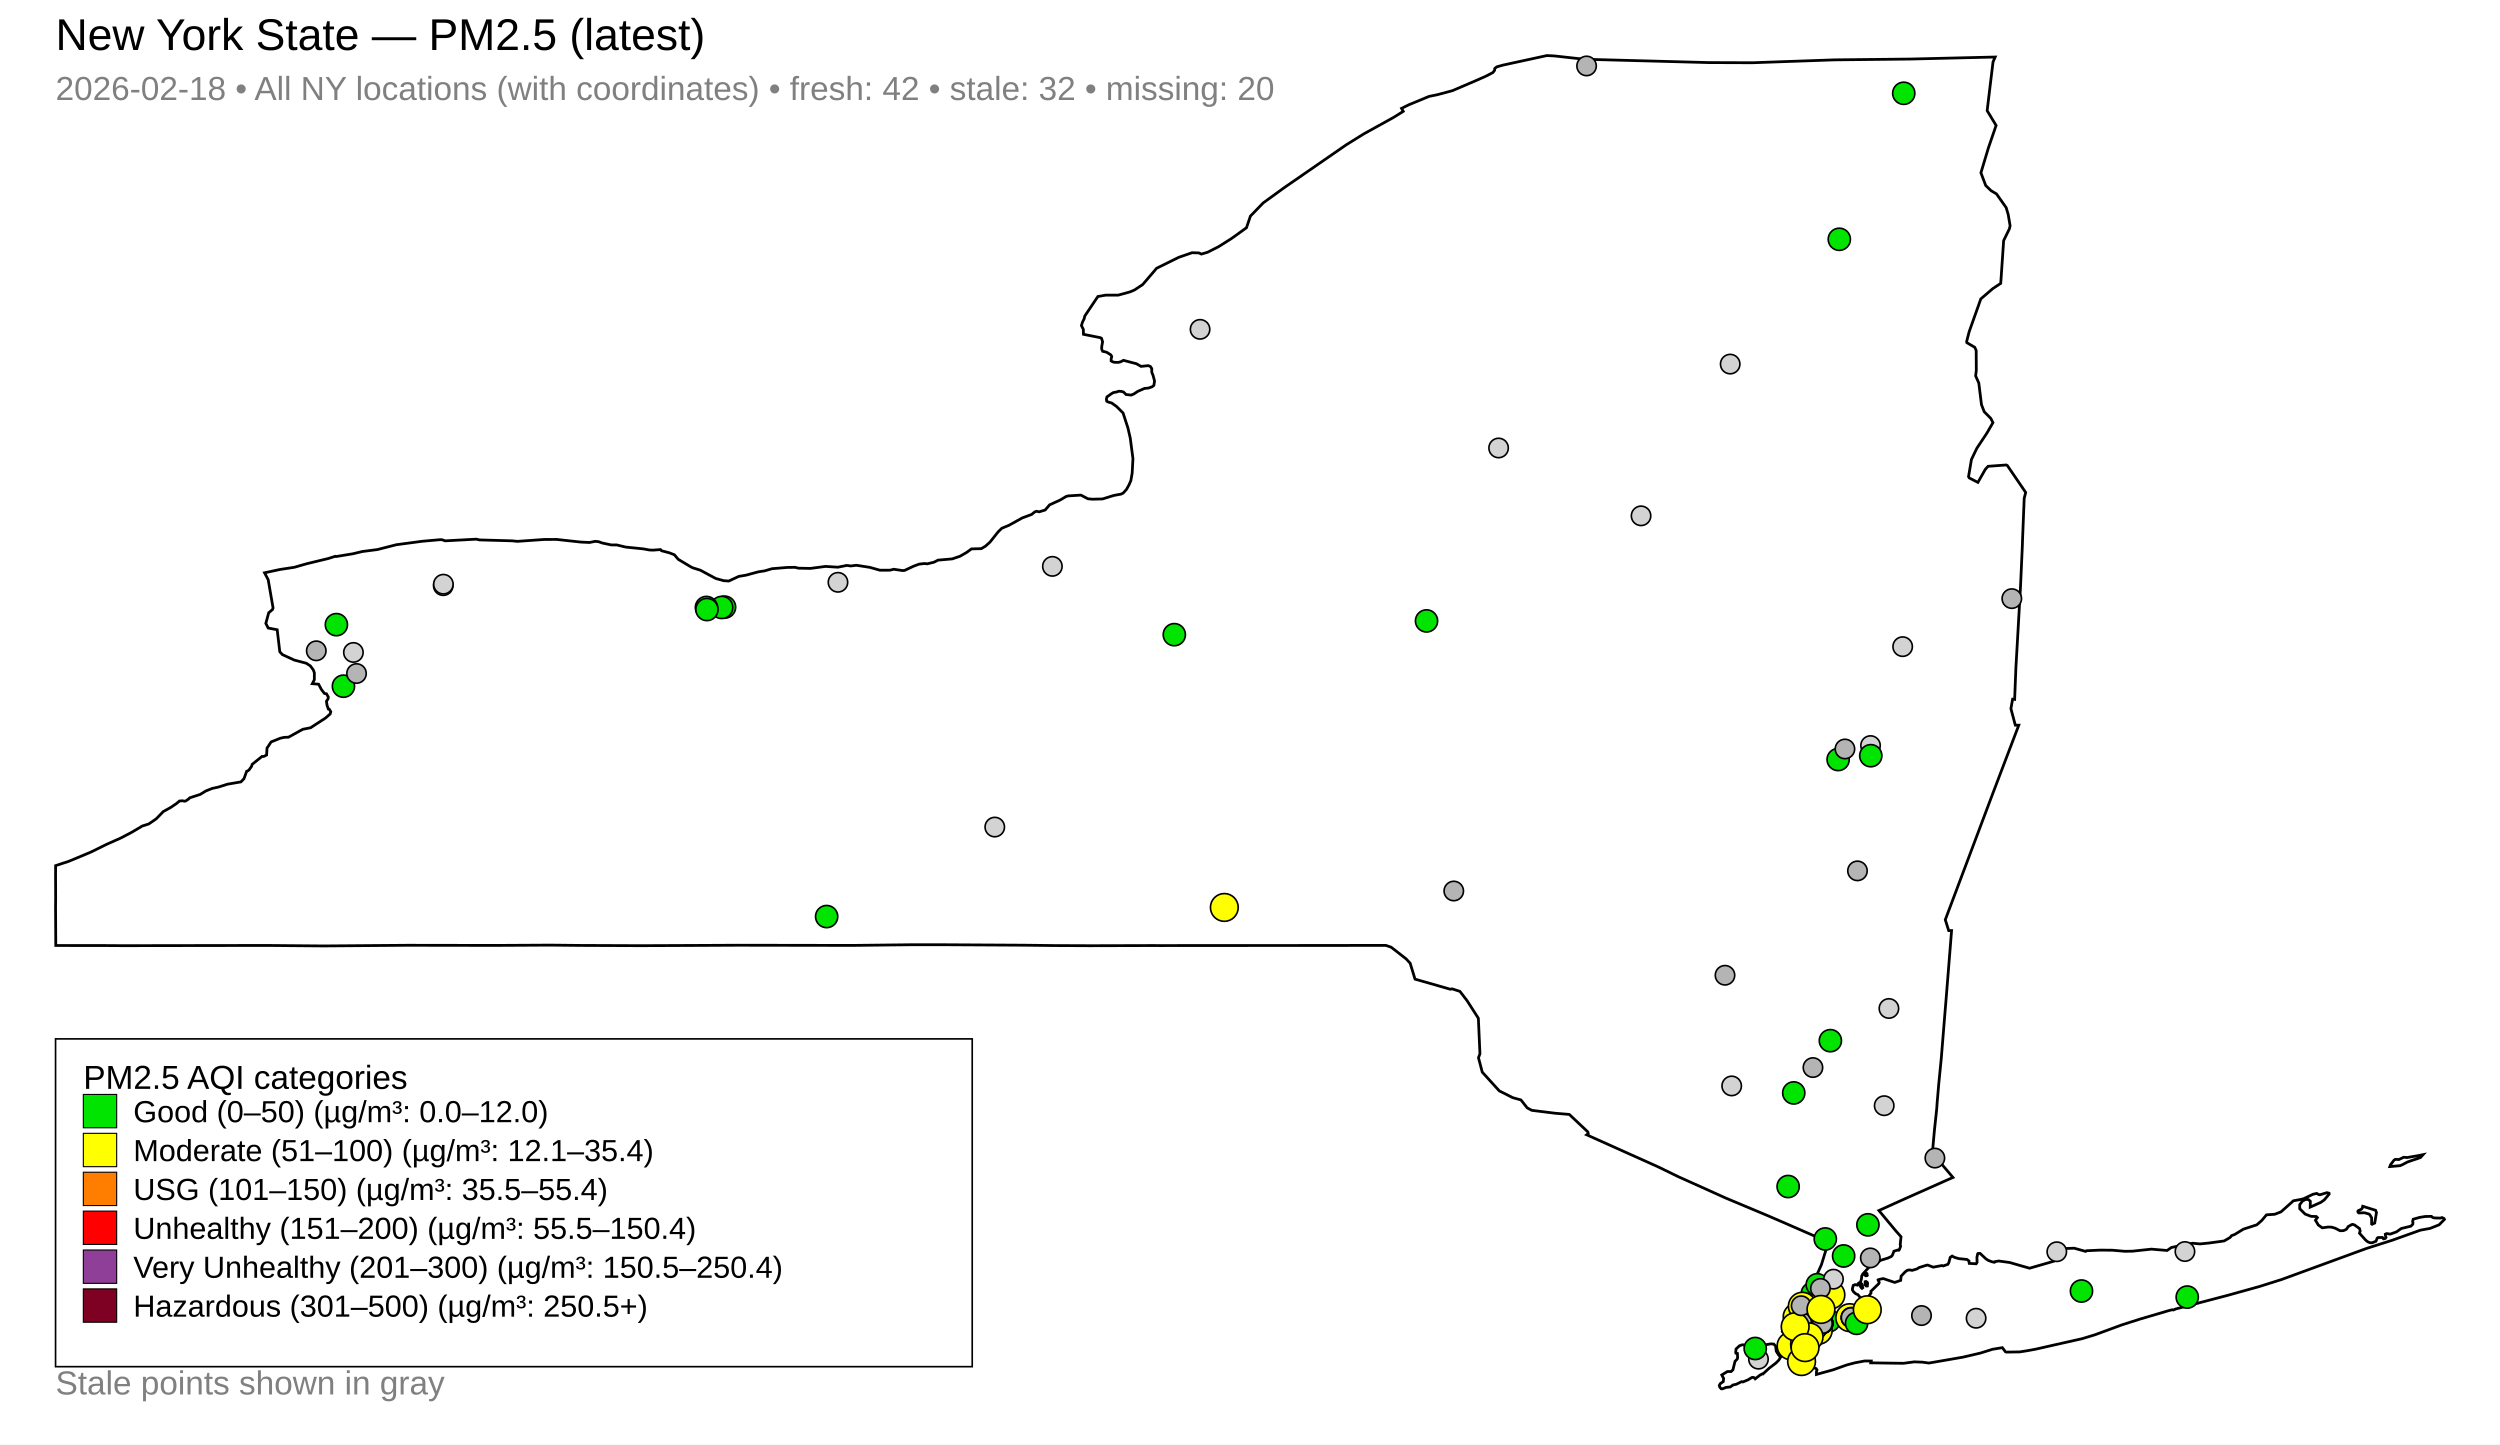
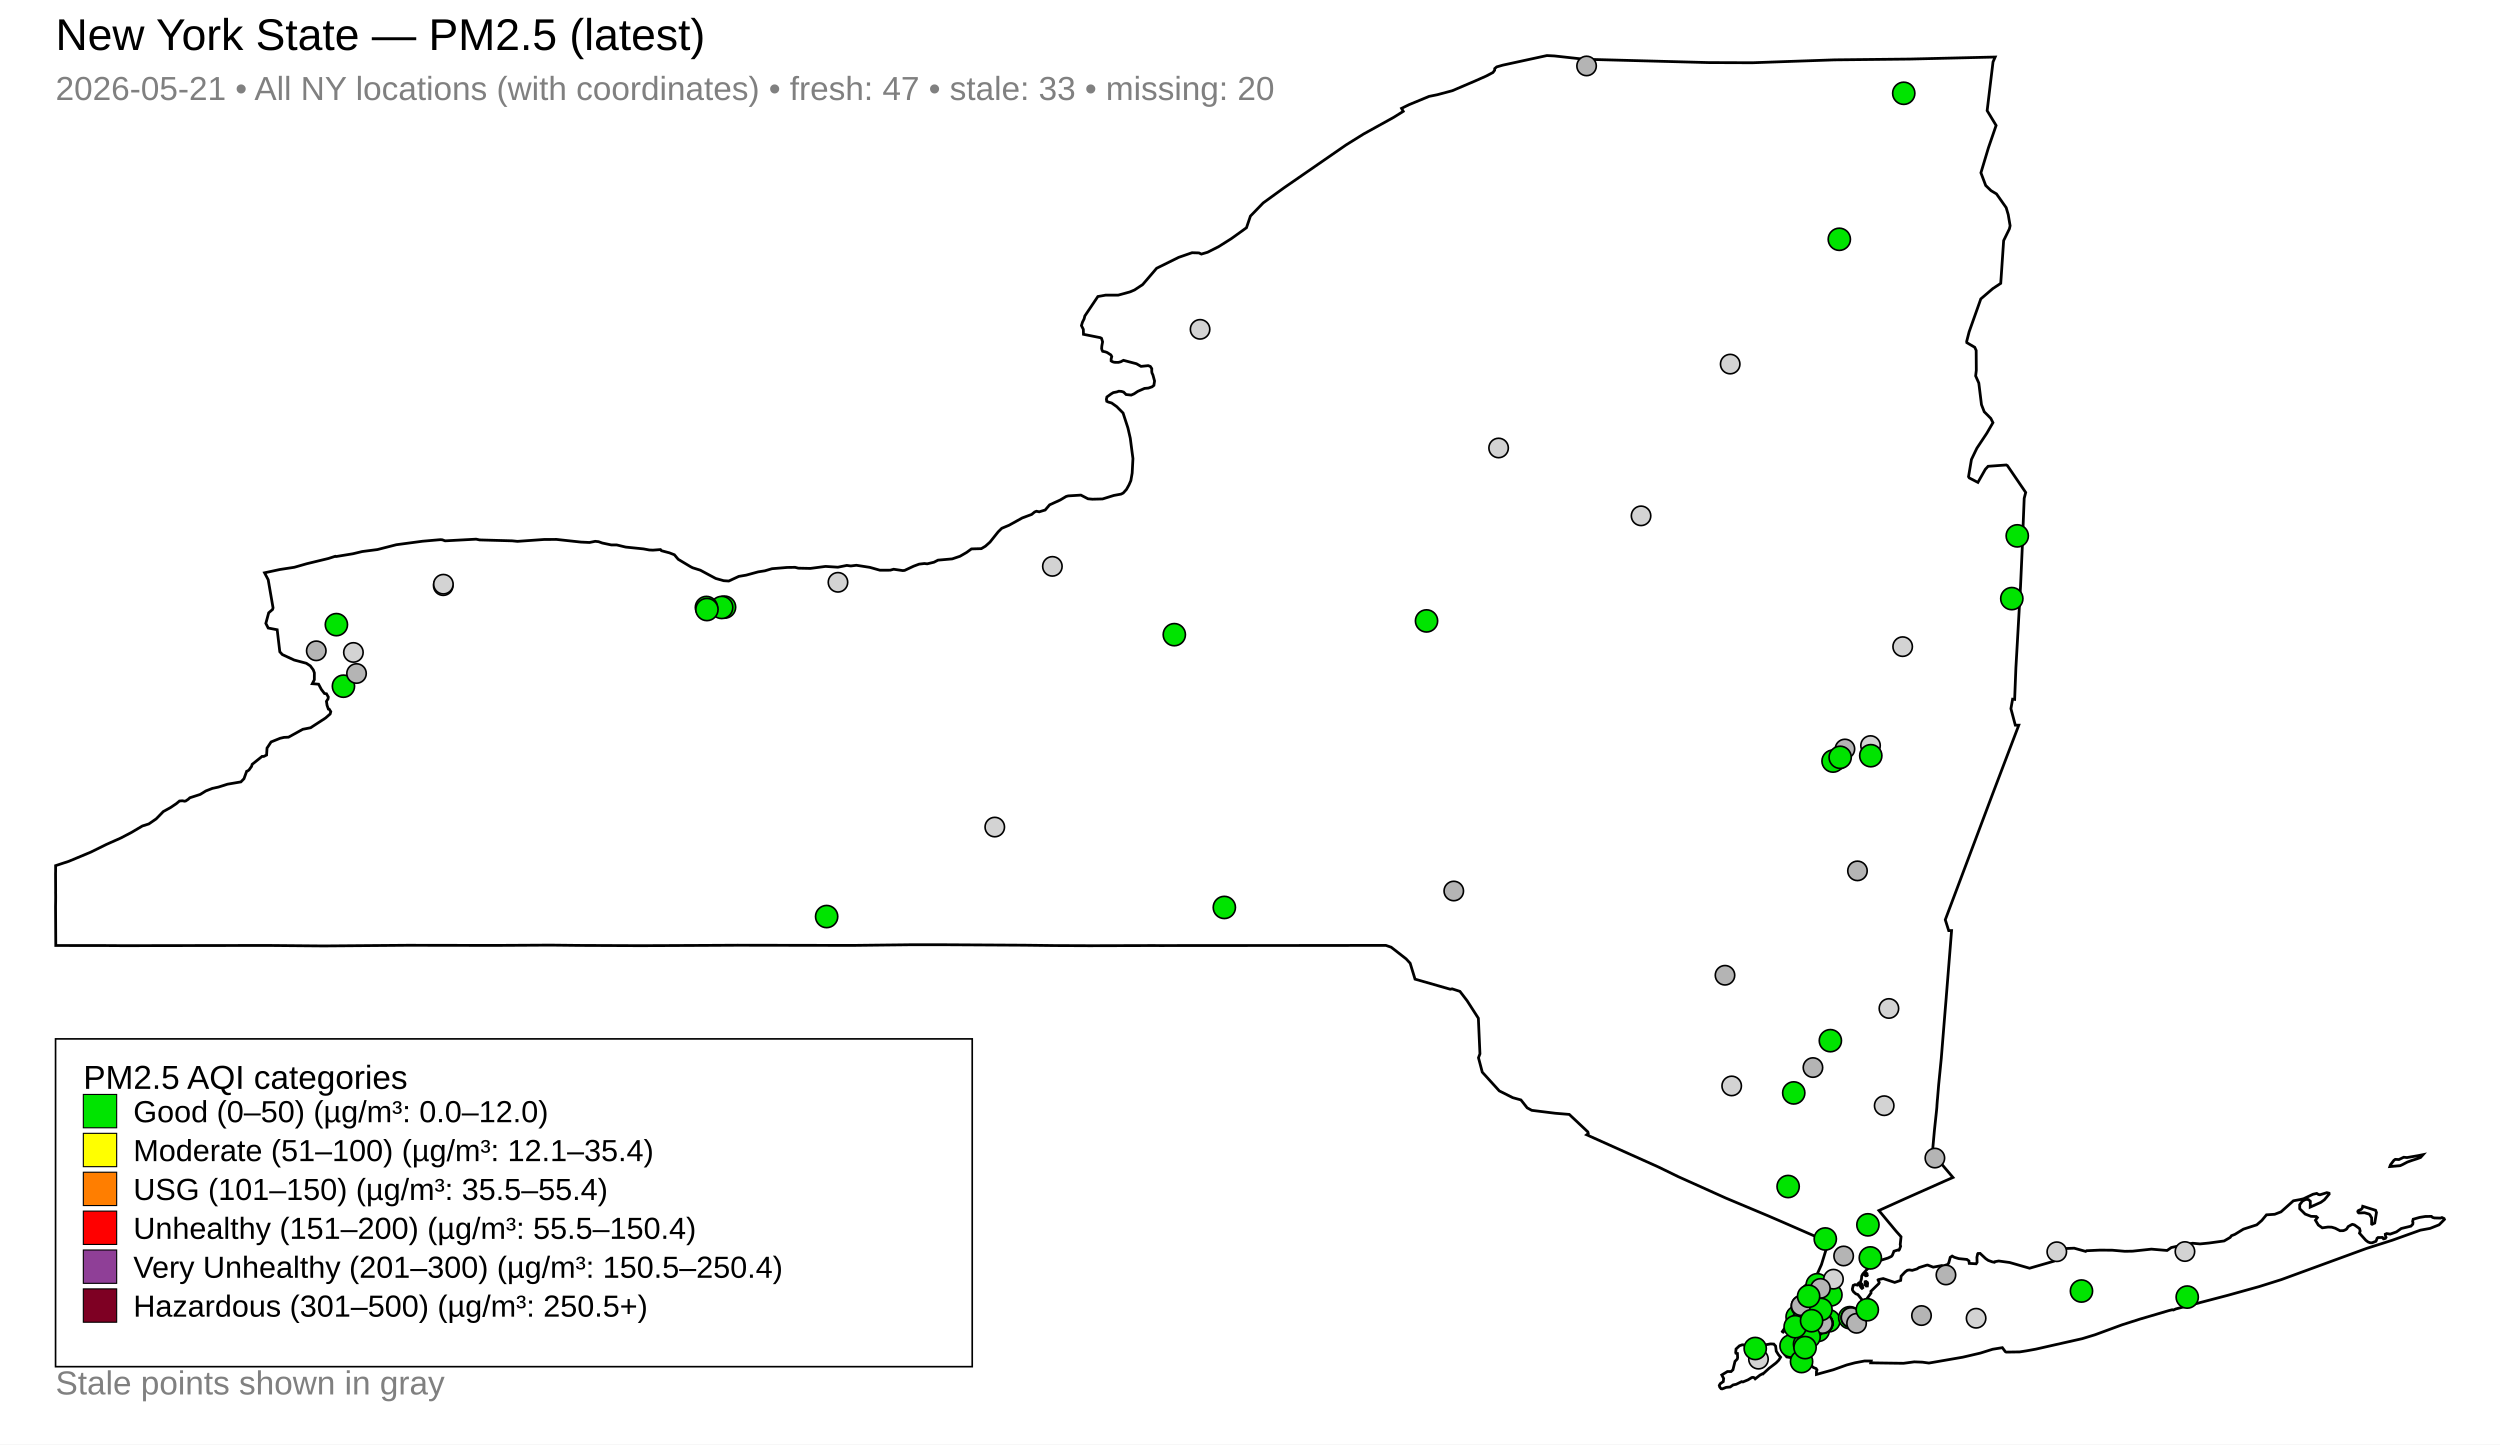
<svg xmlns="http://www.w3.org/2000/svg" width="900" height="520">
  <rect x="0" y="0" width="900" height="520" fill="white" />
  <text x="20" y="18" font-family="Arial, sans-serif" font-size="16">New York State — PM2.5 (latest)</text>
-   <text x="20" y="36" font-family="Arial, sans-serif" font-size="12" fill="gray">2026-02-18 • All NY locations (with coordinates) • fresh: 42 • stale: 32 • missing: 20</text>
+   <text x="20" y="36" font-family="Arial, sans-serif" font-size="12" fill="gray">2026-05-21 • All NY locations (with coordinates) • fresh: 47 • stale: 33 • missing: 20</text>
  <path d="M671.45,461.41 L671.76,461.32 L672.22,461.64 L672.35,461.97 L672.25,462.95 L671.86,462.98 L671.49,462.62 L671.42,461.90 L671.45,461.41 Z" fill="none" stroke="black" stroke-width="1" />
  <path d="M642.36,478.33 L642.45,478.27 L642.52,478.30 L642.67,478.45 L642.08,479.44 L641.97,479.57 L641.76,479.50 L641.65,479.36 L641.70,479.29 L642.36,478.33 Z" fill="none" stroke="black" stroke-width="1" />
  <path d="M631.09,495.85 L630.63,495.92 L629.30,496.74 L627.44,497.50 L626.99,497.39 L625.05,498.34 L623.91,498.58 L622.89,499.31 L621.43,499.45 L619.97,500.00 L619.59,499.94 L619.11,499.34 L618.94,498.75 L619.31,498.11 L620.38,497.37 L620.51,496.26 L619.84,494.98 L621.89,493.74 L623.20,493.75 L623.86,493.12 L624.60,490.10 L625.39,489.28 L625.54,488.77 L625.47,487.25 L624.94,487.17 L624.85,486.89 L624.98,485.63 L626.20,484.49 L627.20,484.13 L627.86,484.18 L628.29,484.48 L630.16,484.84 L633.73,484.48 L637.39,483.80 L638.55,483.86 L639.22,484.59 L639.45,486.43 L640.24,487.69 L641.02,488.58 L640.36,489.66 L639.38,490.65 L636.92,492.53 L634.68,494.60 L634.55,494.53 L633.57,495.05 L631.87,496.39 L631.55,496.00 L631.09,495.85 Z" fill="none" stroke="black" stroke-width="1" />
  <path d="M849.98,435.40 L850.40,435.00 L850.58,434.26 L855.20,435.70 L855.53,436.51 L854.90,440.30 L853.95,440.75 L853.79,440.66 L853.79,438.43 L853.14,437.30 L852.79,437.05 L851.24,436.59 L849.21,436.67 L848.92,436.46 L848.81,436.10 L849.05,435.78 L849.98,435.40 Z" fill="none" stroke="black" stroke-width="1" />
  <path d="M870.50,416.04 L872.32,415.67 L871.40,416.69 L870.20,417.14 L868.43,417.71 L866.65,418.34 L864.93,419.25 L864.09,419.63 L860.35,419.96 L860.56,419.36 L861.16,418.55 L861.81,417.71 L862.30,417.37 L863.61,417.44 L865.33,416.61 L866.53,416.72 L869.49,416.21 L870.50,416.04 Z" fill="none" stroke="black" stroke-width="1" />
  <path d="M672.13,458.56 L672.14,458.66 L672.14,458.72 L672.14,458.86 L672.23,459.11 L672.15,459.22 L671.72,459.30 L671.25,459.00 L671.26,458.78 L671.52,458.74 L671.57,458.43 L671.76,458.34 L672.01,458.42 L672.12,458.50 L672.13,458.56 Z" fill="none" stroke="black" stroke-width="1" />
  <path d="M711.67,111.62 L708.89,119.45 L708.00,122.91 L708.06,123.36 L710.90,125.02 L711.42,126.16 L711.47,133.32 L711.23,135.33 L712.37,137.90 L713.33,145.68 L714.32,148.22 L714.32,148.23 L716.69,150.62 L717.46,152.16 L716.34,154.09 L715.25,155.97 L711.69,161.33 L711.12,162.50 L709.72,165.42 L708.67,171.61 L708.95,172.06 L712.04,173.67 L714.72,168.95 L715.71,167.87 L722.27,167.39 L722.67,167.63 L728.86,176.71 L729.25,177.28 L728.71,179.40 L728.10,194.68 L728.09,194.76 L728.08,195.48 L728.05,196.41 L727.86,200.66 L727.39,211.06 L726.27,230.83 L725.74,240.07 L725.73,240.19 L725.72,240.42 L725.27,251.78 L724.54,251.70 L723.93,255.12 L725.51,261.06 L726.76,261.07 L722.18,273.10 L717.23,286.12 L710.91,302.93 L700.30,331.12 L701.53,335.01 L702.57,335.01 L700.65,358.95 L700.65,359.00 L700.08,365.91 L699.29,375.69 L698.86,381.02 L697.92,390.50 L697.50,395.54 L697.49,395.62 L697.48,395.72 L697.46,395.84 L697.46,395.89 L697.45,395.95 L697.30,397.94 L697.29,398.09 L697.29,398.14 L697.28,398.37 L697.27,398.55 L697.17,399.64 L697.11,400.19 L697.09,400.40 L696.44,406.47 L696.33,407.58 L695.65,415.11 L703.07,423.89 L700.16,425.16 L699.60,425.41 L688.75,430.24 L686.82,431.10 L686.00,431.46 L676.41,435.79 L680.06,440.19 L680.83,441.10 L681.61,442.05 L682.65,443.29 L684.29,445.13 L684.37,445.24 L684.08,448.06 L684.22,448.65 L683.79,449.84 L683.56,450.08 L683.30,449.97 L681.82,450.44 L681.25,451.90 L680.91,452.31 L679.66,452.90 L677.07,453.70 L675.98,454.45 L673.26,455.77 L670.59,458.65 L670.35,459.12 L670.21,459.39 L670.13,460.39 L669.78,461.51 L669.86,461.98 L670.22,462.23 L670.50,462.70 L670.50,462.99 L670.49,463.23 L670.60,463.60 L670.45,463.73 L670.31,463.82 L670.15,463.69 L669.84,463.26 L669.53,462.78 L669.70,462.27 L669.40,461.80 L669.23,461.82 L668.86,462.18 L668.61,462.63 L667.80,462.47 L667.16,462.76 L666.86,464.00 L666.90,464.43 L667.26,465.03 L668.07,465.76 L668.85,466.07 L670.08,467.63 L670.58,468.27 L671.16,468.23 L671.99,467.65 L672.01,467.64 L673.56,465.50 L673.52,464.88 L676.36,462.11 L676.53,461.69 L676.10,460.78 L676.22,460.66 L677.95,460.28 L682.09,461.67 L682.62,461.49 L684.24,460.94 L684.40,459.42 L685.84,457.89 L686.64,457.30 L687.38,457.17 L688.40,457.33 L690.11,456.81 L690.84,456.33 L693.58,455.47 L693.99,455.43 L695.96,456.18 L699.09,455.59 L699.56,455.74 L701.20,455.18 L701.51,454.68 L701.56,454.61 L702.09,452.64 L702.78,452.18 L702.84,452.21 L703.35,452.51 L703.54,452.61 L703.97,452.75 L705.14,453.10 L705.48,453.14 L705.92,453.18 L707.17,453.31 L707.99,453.39 L708.08,453.40 L708.82,453.94 L708.84,454.11 L708.93,454.82 L711.41,454.96 L711.75,454.44 L711.69,452.62 L711.97,451.37 L712.09,451.24 L712.84,451.23 L714.85,453.11 L715.77,453.74 L717.21,454.27 L717.99,454.42 L718.14,454.21 L719.54,453.96 L723.48,454.50 L723.48,454.50 L730.64,456.56 L739.37,454.04 L739.67,453.38 L739.84,451.18 L740.27,450.08 L743.57,449.47 L746.71,449.35 L750.83,450.50 L751.18,450.26 L756.02,450.04 L760.46,450.08 L764.95,450.47 L767.74,450.42 L774.50,449.69 L780.15,450.17 L781.68,449.11 L786.64,448.02 L789.37,447.57 L792.02,447.81 L795.24,447.49 L800.69,446.74 L802.85,445.48 L803.34,444.85 L804.55,444.38 L807.63,442.49 L812.44,440.94 L814.24,439.37 L815.93,437.34 L818.90,437.14 L821.17,436.26 L825.62,432.29 L828.10,431.83 L829.29,431.55 L832.69,429.93 L834.03,429.63 L834.66,430.02 L835.20,430.12 L837.67,429.36 L838.45,429.55 L838.50,429.87 L836.78,431.92 L835.52,432.84 L831.68,434.56 L831.72,432.46 L831.03,431.85 L830.34,431.77 L829.75,431.92 L828.83,432.45 L827.89,433.71 L827.90,435.13 L829.85,437.07 L831.97,437.88 L833.86,437.95 L834.26,438.34 L833.56,439.28 L834.59,441.01 L836.02,442.02 L838.12,441.73 L839.41,441.78 L840.70,442.17 L842.40,443.06 L843.63,443.03 L844.42,442.70 L844.83,442.40 L845.34,441.58 L846.64,440.84 L846.91,440.77 L847.62,440.98 L849.42,442.27 L849.66,443.16 L849.41,443.95 L851.70,446.51 L852.50,447.11 L853.25,447.39 L853.98,447.40 L855.33,446.86 L855.66,446.12 L855.74,445.80 L856.07,445.52 L857.67,445.48 L858.06,445.98 L858.15,445.97 L858.36,445.93 L858.75,445.80 L858.97,445.46 L858.75,444.81 L858.71,444.31 L859.20,444.09 L860.47,444.28 L862.73,443.48 L864.44,442.27 L867.94,441.41 L868.59,440.72 L868.67,440.13 L868.54,439.69 L868.75,438.92 L871.08,438.26 L873.13,437.93 L875.32,437.90 L875.73,438.27 L876.37,438.45 L878.55,438.52 L879.10,438.32 L879.86,438.67 L880.00,438.99 L878.08,440.93 L874.83,442.22 L871.35,442.86 L861.17,446.50 L851.91,449.45 L821.30,460.65 L813.23,463.19 L801.98,466.32 L783.30,471.22 L782.44,471.59 L781.99,471.51 L780.80,471.81 L770.46,474.85 L763.93,476.94 L754.22,480.51 L749.60,481.92 L739.78,484.13 L732.91,485.69 L729.57,486.30 L727.07,486.69 L726.81,486.69 L722.25,486.76 L721.89,486.57 L720.85,485.16 L717.35,485.73 L712.94,487.11 L709.48,487.92 L706.59,488.59 L694.41,490.70 L692.08,490.38 L689.13,490.27 L685.24,490.79 L679.31,490.71 L673.48,490.62 L673.53,490.41 L673.63,489.97 L671.28,489.95 L668.40,490.49 L667.81,490.60 L664.81,491.39 L659.97,493.12 L653.92,494.79 L653.93,493.72 L654.12,493.19 L653.80,492.69 L653.48,492.56 L652.83,492.29 L652.23,491.79 L651.22,491.87 L647.74,492.11 L646.58,492.09 L645.82,491.85 L645.49,491.67 L645.39,491.28 L646.01,490.71 L646.11,490.58 L646.63,489.96 L646.44,489.42 L645.61,488.88 L643.23,488.50 L642.49,487.59 L642.19,486.33 L642.63,485.03 L642.90,484.64 L643.31,484.03 L644.81,482.70 L644.57,480.60 L644.31,480.34 L644.19,480.22 L644.10,479.73 L644.44,479.04 L644.79,478.83 L644.97,478.16 L644.68,477.60 L644.13,477.34 L645.30,472.33 L645.80,471.59 L646.70,470.22 L647.56,468.92 L648.23,467.90 L652.43,461.52 L653.54,459.79 L654.04,459.01 L654.05,459.01 L654.69,457.56 L655.54,455.67 L655.73,455.24 L658.33,446.78 L657.39,446.77 L656.39,446.35 L642.34,440.21 L642.34,440.21 L636.74,437.79 L636.27,437.59 L623.59,432.27 L621.30,431.31 L607.02,424.88 L604.15,423.59 L597.03,420.12 L571.21,408.53 L571.77,408.09 L571.62,407.48 L564.94,401.19 L564.57,401.16 L559.87,400.77 L551.43,399.72 L549.78,398.82 L547.54,395.98 L544.57,395.15 L539.74,392.72 L533.62,385.98 L532.58,382.03 L532.25,380.80 L532.78,379.37 L532.21,366.57 L528.15,360.25 L525.58,356.90 L522.77,355.99 L522.09,356.12 L509.41,352.49 L507.66,346.77 L506.19,345.18 L500.83,341.00 L498.91,340.34 L491.03,340.35 L490.57,340.35 L486.12,340.35 L485.47,340.36 L485.40,340.37 L431.39,340.39 L431.08,340.39 L417.73,340.41 L415.79,340.40 L414.97,340.40 L413.41,340.40 L391.85,340.46 L391.18,340.45 L378.97,340.40 L378.49,340.39 L368.59,340.27 L368.53,340.27 L340.49,340.11 L338.40,340.10 L329.08,340.10 L328.96,340.11 L328.40,340.11 L327.31,340.11 L326.71,340.12 L324.20,340.15 L324.19,340.15 L319.64,340.20 L319.63,340.20 L306.90,340.35 L265.50,340.28 L254.11,340.34 L238.89,340.41 L230.96,340.44 L229.96,340.44 L208.32,340.35 L208.29,340.35 L198.12,340.24 L189.21,340.29 L178.17,340.35 L146.78,340.30 L116.53,340.54 L111.73,340.50 L97.20,340.37 L96.24,340.36 L44.33,340.44 L42.93,340.43 L36.46,340.39 L34.89,340.38 L34.89,340.39 L20.08,340.38 L20.00,326.35 L20.03,324.28 L20.04,323.01 L20.03,321.88 L20.02,321.20 L20.03,320.78 L20.00,314.47 L20.02,313.59 L20.02,311.63 L24.82,310.05 L32.70,306.76 L38.29,304.00 L43.48,301.69 L47.32,299.68 L51.26,297.35 L53.57,296.62 L56.23,294.79 L58.80,292.15 L61.36,290.74 L63.51,289.29 L64.62,288.36 L65.67,288.28 L66.45,288.43 L66.85,288.35 L67.76,287.74 L68.34,287.20 L72.08,285.99 L74.12,284.73 L76.48,283.81 L78.63,283.35 L81.89,282.31 L86.73,281.48 L87.83,280.34 L88.03,279.78 L88.81,277.65 L89.17,277.53 L89.64,277.18 L90.54,275.93 L90.79,275.15 L94.34,272.31 L94.94,272.32 L95.97,271.81 L96.13,269.31 L97.59,267.10 L100.85,265.78 L102.24,265.46 L103.87,265.38 L108.98,262.55 L111.81,261.99 L117.20,258.48 L118.85,257.03 L119.08,256.20 L118.52,255.30 L118.21,255.25 L117.74,253.94 L117.52,252.48 L118.09,251.60 L118.19,250.93 L117.53,249.76 L116.81,249.66 L115.68,248.18 L114.69,246.31 L112.43,246.13 L113.16,244.71 L113.17,242.22 L112.79,241.17 L111.73,239.73 L111.48,239.56 L110.26,238.77 L105.89,237.61 L101.65,235.65 L100.73,234.64 L99.82,226.98 L99.79,226.71 L96.55,226.09 L95.70,224.42 L96.73,220.61 L98.11,219.42 L98.30,218.83 L96.55,208.71 L95.24,206.21 L100.75,205.02 L105.97,204.22 L110.44,202.94 L118.20,201.06 L120.72,200.26 L120.96,200.36 L127.08,199.35 L130.41,198.55 L135.88,197.84 L142.68,196.10 L152.14,194.84 L158.51,194.28 L159.20,194.32 L160.22,194.70 L161.05,194.66 L171.41,194.10 L172.66,194.37 L184.42,194.70 L186.27,194.89 L195.89,194.21 L200.32,194.19 L209.12,195.15 L212.16,195.29 L212.25,195.29 L214.25,194.88 L215.47,195.00 L216.80,195.48 L220.09,196.18 L222.04,196.18 L225.25,196.95 L231.64,197.60 L233.73,197.99 L235.06,198.05 L237.77,197.85 L238.13,198.26 L240.99,199.02 L242.78,199.72 L244.16,201.35 L248.63,204.03 L249.35,204.40 L252.12,205.27 L254.96,206.80 L257.67,208.25 L260.52,209.05 L262.36,209.17 L265.97,207.50 L268.62,207.05 L272.95,205.87 L275.37,205.49 L277.93,204.73 L278.54,204.68 L279.56,204.60 L283.36,204.28 L286.24,204.24 L287.40,204.54 L291.73,204.63 L297.18,203.91 L301.64,204.19 L304.86,203.55 L306.28,203.75 L308.30,203.50 L313.14,204.25 L316.78,205.28 L320.50,205.26 L321.72,204.93 L324.99,205.41 L325.67,205.34 L328.91,203.82 L330.88,203.09 L332.77,202.87 L333.80,202.98 L336.24,202.39 L337.69,201.65 L342.80,201.20 L345.59,200.26 L347.98,198.88 L349.72,197.61 L350.65,197.58 L353.28,197.51 L354.75,196.63 L356.40,195.16 L359.33,191.47 L360.63,190.19 L362.11,189.57 L363.20,189.12 L368.02,186.45 L371.39,185.20 L372.46,184.32 L373.13,184.05 L374.11,184.26 L376.27,183.60 L377.85,181.75 L381.66,180.01 L383.82,178.72 L384.57,178.52 L389.12,178.24 L391.66,179.56 L393.25,179.71 L396.92,179.62 L400.98,178.36 L403.59,177.88 L404.37,177.48 L405.53,176.19 L406.42,174.60 L407.11,173.02 L407.58,170.32 L407.86,165.08 L407.43,161.84 L406.90,157.75 L406.05,154.06 L404.30,148.68 L402.03,146.39 L400.20,145.08 L399.02,144.75 L398.43,144.46 L398.30,143.71 L398.49,142.90 L399.19,142.40 L399.96,141.84 L400.79,141.34 L402.07,141.09 L402.77,140.84 L403.73,140.91 L404.50,141.15 L405.39,142.03 L407.24,142.23 L408.27,141.78 L409.60,140.89 L412.03,139.83 L413.42,139.71 L414.75,139.25 L415.40,138.73 L415.64,137.15 L415.05,134.99 L414.70,134.22 L414.63,133.66 L414.63,132.69 L414.11,131.91 L413.35,131.63 L410.77,131.90 L409.13,130.95 L404.44,129.72 L403.48,130.23 L402.65,130.45 L401.80,130.45 L401.14,130.42 L400.49,130.22 L400.01,129.92 L400.01,129.23 L400.23,128.35 L399.91,127.76 L398.58,126.91 L397.93,126.67 L396.96,126.47 L396.72,126.00 L396.59,125.47 L396.65,124.60 L396.94,123.06 L396.55,121.81 L396.15,121.57 L390.05,120.35 L390.00,118.58 L389.32,117.22 L389.67,116.02 L390.28,114.79 L390.55,113.73 L395.23,106.75 L398.07,106.24 L402.54,106.25 L406.75,105.10 L408.43,104.39 L411.37,102.44 L416.39,96.57 L424.32,92.65 L429.13,90.98 L431.61,91.05 L432.49,91.47 L434.73,90.81 L438.71,88.79 L443.22,85.95 L444.47,85.06 L448.73,81.98 L450.15,77.80 L454.75,73.05 L462.25,67.61 L484.59,52.17 L490.91,48.23 L501.72,42.25 L505.17,40.09 L504.56,39.01 L507.22,37.70 L514.47,34.70 L517.43,34.10 L522.81,32.66 L530.97,29.18 L535.07,27.36 L537.46,26.10 L538.06,25.30 L538.10,24.70 L538.81,24.08 L541.02,23.45 L556.89,20.00 L559.60,20.14 L567.94,21.06 L570.44,21.33 L615.11,22.53 L630.83,22.59 L643.82,22.13 L660.44,21.55 L687.64,21.26 L718.26,20.53 L717.49,22.29 L716.48,30.64 L715.37,39.83 L718.60,45.16 L715.84,53.19 L713.13,62.21 L714.85,66.77 L716.21,68.09 L716.77,68.63 L718.74,69.81 L718.74,69.81 L722.22,74.75 L722.96,77.26 L723.64,81.27 L723.38,82.39 L721.31,86.62 L720.42,99.76 L720.26,102.01 L717.42,103.89 L713.09,107.61 L711.67,111.62 Z" fill="none" stroke="black" stroke-width="1" />
  <circle cx="623.41" cy="390.93" r="3.50" fill="lightgray" stroke="black" stroke-width="0.6" />
  <circle cx="113.86" cy="234.29" r="3.50" fill="rgb(180,180,180)" stroke="black" stroke-width="0.6" />
  <circle cx="643.73" cy="427.15" r="4.00" fill="#00E400" stroke="black" stroke-width="0.6" />
  <circle cx="652.45" cy="465.63" r="4.00" fill="#00E400" stroke="black" stroke-width="0.6" />
  <circle cx="645.75" cy="393.45" r="4.00" fill="#00E400" stroke="black" stroke-width="0.6" />
  <circle cx="633.05" cy="489.30" r="3.50" fill="lightgray" stroke="black" stroke-width="0.6" />
  <circle cx="539.50" cy="161.27" r="3.50" fill="lightgray" stroke="black" stroke-width="0.6" />
  <circle cx="711.40" cy="474.57" r="3.50" fill="lightgray" stroke="black" stroke-width="0.6" />
  <circle cx="159.56" cy="210.84" r="3.50" fill="lightgray" stroke="black" stroke-width="0.6" />
  <circle cx="590.78" cy="185.70" r="3.50" fill="lightgray" stroke="black" stroke-width="0.6" />
  <circle cx="622.87" cy="131.07" r="3.50" fill="lightgray" stroke="black" stroke-width="0.6" />
  <circle cx="358.12" cy="297.74" r="3.50" fill="lightgray" stroke="black" stroke-width="0.6" />
  <circle cx="513.55" cy="223.53" r="4.00" fill="#00E400" stroke="black" stroke-width="0.6" />
  <circle cx="432.03" cy="118.56" r="3.50" fill="lightgray" stroke="black" stroke-width="0.6" />
  <circle cx="260.84" cy="218.57" r="4.00" fill="#00E400" stroke="black" stroke-width="0.6" />
  <circle cx="654.21" cy="462.50" r="4.00" fill="#00E400" stroke="black" stroke-width="0.6" />
  <circle cx="657.44" cy="466.02" r="4.00" fill="#00E400" stroke="black" stroke-width="0.6" />
  <circle cx="658.41" cy="475.49" r="4.00" fill="#00E400" stroke="black" stroke-width="0.6" />
  <circle cx="673.39" cy="268.40" r="3.50" fill="lightgray" stroke="black" stroke-width="0.6" />
  <circle cx="301.67" cy="209.63" r="3.50" fill="lightgray" stroke="black" stroke-width="0.6" />
-   <circle cx="665.90" cy="474.36" r="5.00" fill="#FFFF00" stroke="black" stroke-width="0.6" />
+   <circle cx="665.90" cy="474.36" r="4.00" fill="#00E400" stroke="black" stroke-width="0.6" />
  <circle cx="662.15" cy="86.14" r="4.00" fill="#00E400" stroke="black" stroke-width="0.6" />
  <circle cx="672.45" cy="440.94" r="4.00" fill="#00E400" stroke="black" stroke-width="0.6" />
  <circle cx="684.96" cy="232.79" r="3.50" fill="lightgray" stroke="black" stroke-width="0.6" />
  <circle cx="678.31" cy="398.05" r="3.50" fill="lightgray" stroke="black" stroke-width="0.6" />
  <circle cx="648.49" cy="475.16" r="3.50" fill="rgb(180,180,180)" stroke="black" stroke-width="0.6" />
  <circle cx="422.75" cy="228.48" r="4.00" fill="#00E400" stroke="black" stroke-width="0.6" />
  <circle cx="297.59" cy="329.96" r="4.00" fill="#00E400" stroke="black" stroke-width="0.6" />
  <circle cx="749.33" cy="464.77" r="4.00" fill="#00E400" stroke="black" stroke-width="0.6" />
-   <circle cx="644.77" cy="484.52" r="5.00" fill="#FFFF00" stroke="black" stroke-width="0.6" />
+   <circle cx="644.77" cy="484.52" r="4.00" fill="#00E400" stroke="black" stroke-width="0.6" />
  <circle cx="127.23" cy="234.88" r="3.50" fill="lightgray" stroke="black" stroke-width="0.6" />
  <circle cx="673.48" cy="272.05" r="4.00" fill="#00E400" stroke="black" stroke-width="0.6" />
  <circle cx="123.64" cy="247.03" r="4.00" fill="#00E400" stroke="black" stroke-width="0.6" />
  <circle cx="159.62" cy="210.31" r="3.50" fill="lightgray" stroke="black" stroke-width="0.6" />
  <circle cx="691.74" cy="473.60" r="3.50" fill="rgb(180,180,180)" stroke="black" stroke-width="0.6" />
  <circle cx="647.35" cy="476.84" r="3.50" fill="rgb(180,180,180)" stroke="black" stroke-width="0.6" />
-   <circle cx="654.57" cy="478.94" r="5.00" fill="#FFFF00" stroke="black" stroke-width="0.6" />
-   <circle cx="659.13" cy="466.16" r="5.00" fill="#FFFF00" stroke="black" stroke-width="0.6" />
+   <circle cx="654.57" cy="478.94" r="4.00" fill="#00E400" stroke="black" stroke-width="0.6" />
+   <circle cx="659.13" cy="466.16" r="4.00" fill="#00E400" stroke="black" stroke-width="0.6" />
  <circle cx="660.05" cy="460.50" r="3.50" fill="lightgray" stroke="black" stroke-width="0.6" />
  <circle cx="680.01" cy="363.05" r="3.50" fill="lightgray" stroke="black" stroke-width="0.6" />
  <circle cx="786.58" cy="450.55" r="3.50" fill="lightgray" stroke="black" stroke-width="0.6" />
  <circle cx="571.17" cy="23.74" r="3.50" fill="rgb(180,180,180)" stroke="black" stroke-width="0.6" />
  <circle cx="740.45" cy="450.63" r="3.50" fill="lightgray" stroke="black" stroke-width="0.6" />
  <circle cx="128.35" cy="242.46" r="3.50" fill="rgb(180,180,180)" stroke="black" stroke-width="0.6" />
  <circle cx="378.86" cy="203.89" r="3.50" fill="lightgray" stroke="black" stroke-width="0.6" />
  <circle cx="666.63" cy="474.18" r="3.50" fill="rgb(180,180,180)" stroke="black" stroke-width="0.6" />
  <circle cx="259.81" cy="218.68" r="4.00" fill="#00E400" stroke="black" stroke-width="0.6" />
  <circle cx="655.35" cy="463.83" r="3.50" fill="rgb(180,180,180)" stroke="black" stroke-width="0.6" />
  <circle cx="631.88" cy="485.46" r="4.00" fill="#00E400" stroke="black" stroke-width="0.6" />
-   <circle cx="673.32" cy="452.85" r="3.50" fill="rgb(180,180,180)" stroke="black" stroke-width="0.6" />
+   <circle cx="673.32" cy="452.85" r="4.00" fill="#00E400" stroke="black" stroke-width="0.6" />
  <circle cx="651.55" cy="480.96" r="3.50" fill="rgb(180,180,180)" stroke="black" stroke-width="0.6" />
  <circle cx="523.36" cy="320.76" r="3.50" fill="rgb(180,180,180)" stroke="black" stroke-width="0.6" />
  <circle cx="672.22" cy="471.51" r="3.50" fill="rgb(180,180,180)" stroke="black" stroke-width="0.6" />
  <circle cx="666.37" cy="474.31" r="3.50" fill="rgb(180,180,180)" stroke="black" stroke-width="0.6" />
  <circle cx="672.22" cy="471.51" r="3.50" fill="rgb(180,180,180)" stroke="black" stroke-width="0.6" />
  <circle cx="685.35" cy="33.58" r="4.00" fill="#00E400" stroke="black" stroke-width="0.6" />
  <circle cx="254.31" cy="218.69" r="4.00" fill="#00E400" stroke="black" stroke-width="0.6" />
  <circle cx="666.34" cy="474.37" r="3.50" fill="rgb(180,180,180)" stroke="black" stroke-width="0.6" />
  <circle cx="666.37" cy="474.31" r="3.50" fill="rgb(180,180,180)" stroke="black" stroke-width="0.6" />
-   <circle cx="646.96" cy="474.10" r="5.00" fill="#FFFF00" stroke="black" stroke-width="0.6" />
+   <circle cx="646.96" cy="474.10" r="4.00" fill="#00E400" stroke="black" stroke-width="0.6" />
  <circle cx="652.66" cy="384.32" r="3.50" fill="rgb(180,180,180)" stroke="black" stroke-width="0.6" />
  <circle cx="657.10" cy="446.03" r="4.00" fill="#00E400" stroke="black" stroke-width="0.6" />
-   <circle cx="652.89" cy="477.50" r="5.00" fill="#FFFF00" stroke="black" stroke-width="0.6" />
+   <circle cx="652.89" cy="477.50" r="4.00" fill="#00E400" stroke="black" stroke-width="0.6" />
  <circle cx="121.10" cy="224.87" r="4.00" fill="#00E400" stroke="black" stroke-width="0.6" />
-   <circle cx="648.56" cy="490.16" r="5.00" fill="#FFFF00" stroke="black" stroke-width="0.6" />
+   <circle cx="648.56" cy="490.16" r="4.00" fill="#00E400" stroke="black" stroke-width="0.6" />
  <circle cx="656.29" cy="476.41" r="3.50" fill="rgb(180,180,180)" stroke="black" stroke-width="0.6" />
  <circle cx="656.29" cy="476.43" r="3.50" fill="rgb(180,180,180)" stroke="black" stroke-width="0.6" />
  <circle cx="656.31" cy="476.41" r="3.50" fill="rgb(180,180,180)" stroke="black" stroke-width="0.6" />
  <circle cx="656.37" cy="476.36" r="3.50" fill="rgb(180,180,180)" stroke="black" stroke-width="0.6" />
  <circle cx="656.16" cy="476.60" r="3.50" fill="rgb(180,180,180)" stroke="black" stroke-width="0.6" />
  <circle cx="656.27" cy="476.40" r="3.50" fill="rgb(180,180,180)" stroke="black" stroke-width="0.6" />
  <circle cx="656.09" cy="476.47" r="3.50" fill="rgb(180,180,180)" stroke="black" stroke-width="0.6" />
-   <circle cx="668.37" cy="476.39" r="4.00" fill="#00E400" stroke="black" stroke-width="0.6" />
-   <circle cx="440.76" cy="326.68" r="5.00" fill="#FFFF00" stroke="black" stroke-width="0.6" />
-   <circle cx="648.83" cy="470.23" r="5.00" fill="#FFFF00" stroke="black" stroke-width="0.6" />
-   <circle cx="672.22" cy="471.51" r="5.00" fill="#FFFF00" stroke="black" stroke-width="0.6" />
-   <circle cx="724.25" cy="215.50" r="3.50" fill="rgb(180,180,180)" stroke="black" stroke-width="0.6" />
+   <circle cx="668.37" cy="476.39" r="3.50" fill="rgb(180,180,180)" stroke="black" stroke-width="0.6" />
+   <circle cx="440.76" cy="326.68" r="4.00" fill="#00E400" stroke="black" stroke-width="0.6" />
+   <circle cx="648.83" cy="470.23" r="4.00" fill="#00E400" stroke="black" stroke-width="0.6" />
+   <circle cx="672.22" cy="471.51" r="4.00" fill="#00E400" stroke="black" stroke-width="0.6" />
+   <circle cx="724.25" cy="215.50" r="4.00" fill="#00E400" stroke="black" stroke-width="0.6" />
  <circle cx="668.69" cy="313.51" r="3.50" fill="rgb(180,180,180)" stroke="black" stroke-width="0.6" />
-   <circle cx="648.60" cy="476.10" r="3.50" fill="rgb(180,180,180)" stroke="black" stroke-width="0.6" />
-   <circle cx="661.73" cy="273.43" r="4.00" fill="#00E400" stroke="black" stroke-width="0.6" />
-   <circle cx="649.63" cy="483.92" r="5.00" fill="#FFFF00" stroke="black" stroke-width="0.6" />
+   <circle cx="648.60" cy="476.10" r="4.00" fill="#00E400" stroke="black" stroke-width="0.6" />
+   <circle cx="661.73" cy="273.43" r="3.50" fill="rgb(180,180,180)" stroke="black" stroke-width="0.6" />
+   <circle cx="649.63" cy="483.92" r="4.00" fill="#00E400" stroke="black" stroke-width="0.6" />
  <circle cx="658.93" cy="374.64" r="4.00" fill="#00E400" stroke="black" stroke-width="0.6" />
  <circle cx="696.56" cy="416.90" r="3.50" fill="rgb(180,180,180)" stroke="black" stroke-width="0.6" />
  <circle cx="787.40" cy="466.95" r="3.50" fill="rgb(180,180,180)" stroke="black" stroke-width="0.6" />
  <circle cx="664.18" cy="269.63" r="3.50" fill="rgb(180,180,180)" stroke="black" stroke-width="0.6" />
  <circle cx="621.00" cy="351.09" r="3.50" fill="rgb(180,180,180)" stroke="black" stroke-width="0.6" />
  <circle cx="254.50" cy="219.43" r="4.00" fill="#00E400" stroke="black" stroke-width="0.6" />
-   <circle cx="651.28" cy="481.27" r="5.00" fill="#FFFF00" stroke="black" stroke-width="0.6" />
+   <circle cx="651.28" cy="481.27" r="4.00" fill="#00E400" stroke="black" stroke-width="0.6" />
  <circle cx="787.40" cy="466.95" r="4.00" fill="#00E400" stroke="black" stroke-width="0.6" />
-   <circle cx="663.71" cy="452.15" r="4.00" fill="#00E400" stroke="black" stroke-width="0.6" />
-   <circle cx="646.26" cy="477.62" r="5.00" fill="#FFFF00" stroke="black" stroke-width="0.6" />
-   <circle cx="649.82" cy="485.14" r="5.00" fill="#FFFF00" stroke="black" stroke-width="0.6" />
+   <circle cx="663.71" cy="452.15" r="3.50" fill="rgb(180,180,180)" stroke="black" stroke-width="0.6" />
+   <circle cx="646.26" cy="477.62" r="4.00" fill="#00E400" stroke="black" stroke-width="0.6" />
+   <circle cx="649.82" cy="485.14" r="4.00" fill="#00E400" stroke="black" stroke-width="0.6" />
  <circle cx="648.41" cy="470.06" r="3.50" fill="rgb(180,180,180)" stroke="black" stroke-width="0.6" />
-   <circle cx="655.55" cy="471.39" r="5.00" fill="#FFFF00" stroke="black" stroke-width="0.6" />
+   <circle cx="655.55" cy="471.39" r="4.00" fill="#00E400" stroke="black" stroke-width="0.6" />
+   <circle cx="659.90" cy="273.99" r="4.00" fill="#00E400" stroke="black" stroke-width="0.6" />
+   <circle cx="726.21" cy="192.91" r="4.00" fill="#00E400" stroke="black" stroke-width="0.6" />
+   <circle cx="652.17" cy="475.46" r="4.00" fill="#00E400" stroke="black" stroke-width="0.6" />
+   <circle cx="700.54" cy="458.98" r="3.50" fill="rgb(180,180,180)" stroke="black" stroke-width="0.6" />
+   <circle cx="651.10" cy="466.65" r="4.00" fill="#00E400" stroke="black" stroke-width="0.6" />
+   <circle cx="662.46" cy="272.63" r="4.00" fill="#00E400" stroke="black" stroke-width="0.6" />
  <rect x="20" y="374" width="330" height="118" fill="white" stroke="black" stroke-width="0.6" />
  <text x="30" y="392" font-family="Arial, sans-serif" font-size="12">PM2.5 AQI categories</text>
  <rect x="30" y="394" width="12" height="12" fill="#00E400" stroke="black" stroke-width="0.4" />
  <text x="48" y="404" font-family="Arial, sans-serif" font-size="11">Good (0–50)  (µg/m³: 0.0–12.0)</text>
  <rect x="30" y="408" width="12" height="12" fill="#FFFF00" stroke="black" stroke-width="0.4" />
  <text x="48" y="418" font-family="Arial, sans-serif" font-size="11">Moderate (51–100)  (µg/m³: 12.1–35.4)</text>
  <rect x="30" y="422" width="12" height="12" fill="#FF7E00" stroke="black" stroke-width="0.4" />
  <text x="48" y="432" font-family="Arial, sans-serif" font-size="11">USG (101–150)  (µg/m³: 35.5–55.4)</text>
  <rect x="30" y="436" width="12" height="12" fill="#FF0000" stroke="black" stroke-width="0.4" />
  <text x="48" y="446" font-family="Arial, sans-serif" font-size="11">Unhealthy (151–200)  (µg/m³: 55.5–150.4)</text>
  <rect x="30" y="450" width="12" height="12" fill="#8F3F97" stroke="black" stroke-width="0.4" />
  <text x="48" y="460" font-family="Arial, sans-serif" font-size="11">Very Unhealthy (201–300)  (µg/m³: 150.5–250.4)</text>
  <rect x="30" y="464" width="12" height="12" fill="#7E0023" stroke="black" stroke-width="0.4" />
  <text x="48" y="474" font-family="Arial, sans-serif" font-size="11">Hazardous (301–500)  (µg/m³: 250.5+)</text>
  <text x="20" y="502" font-family="Arial, sans-serif" font-size="12" fill="gray">Stale points shown in gray</text>
</svg>
